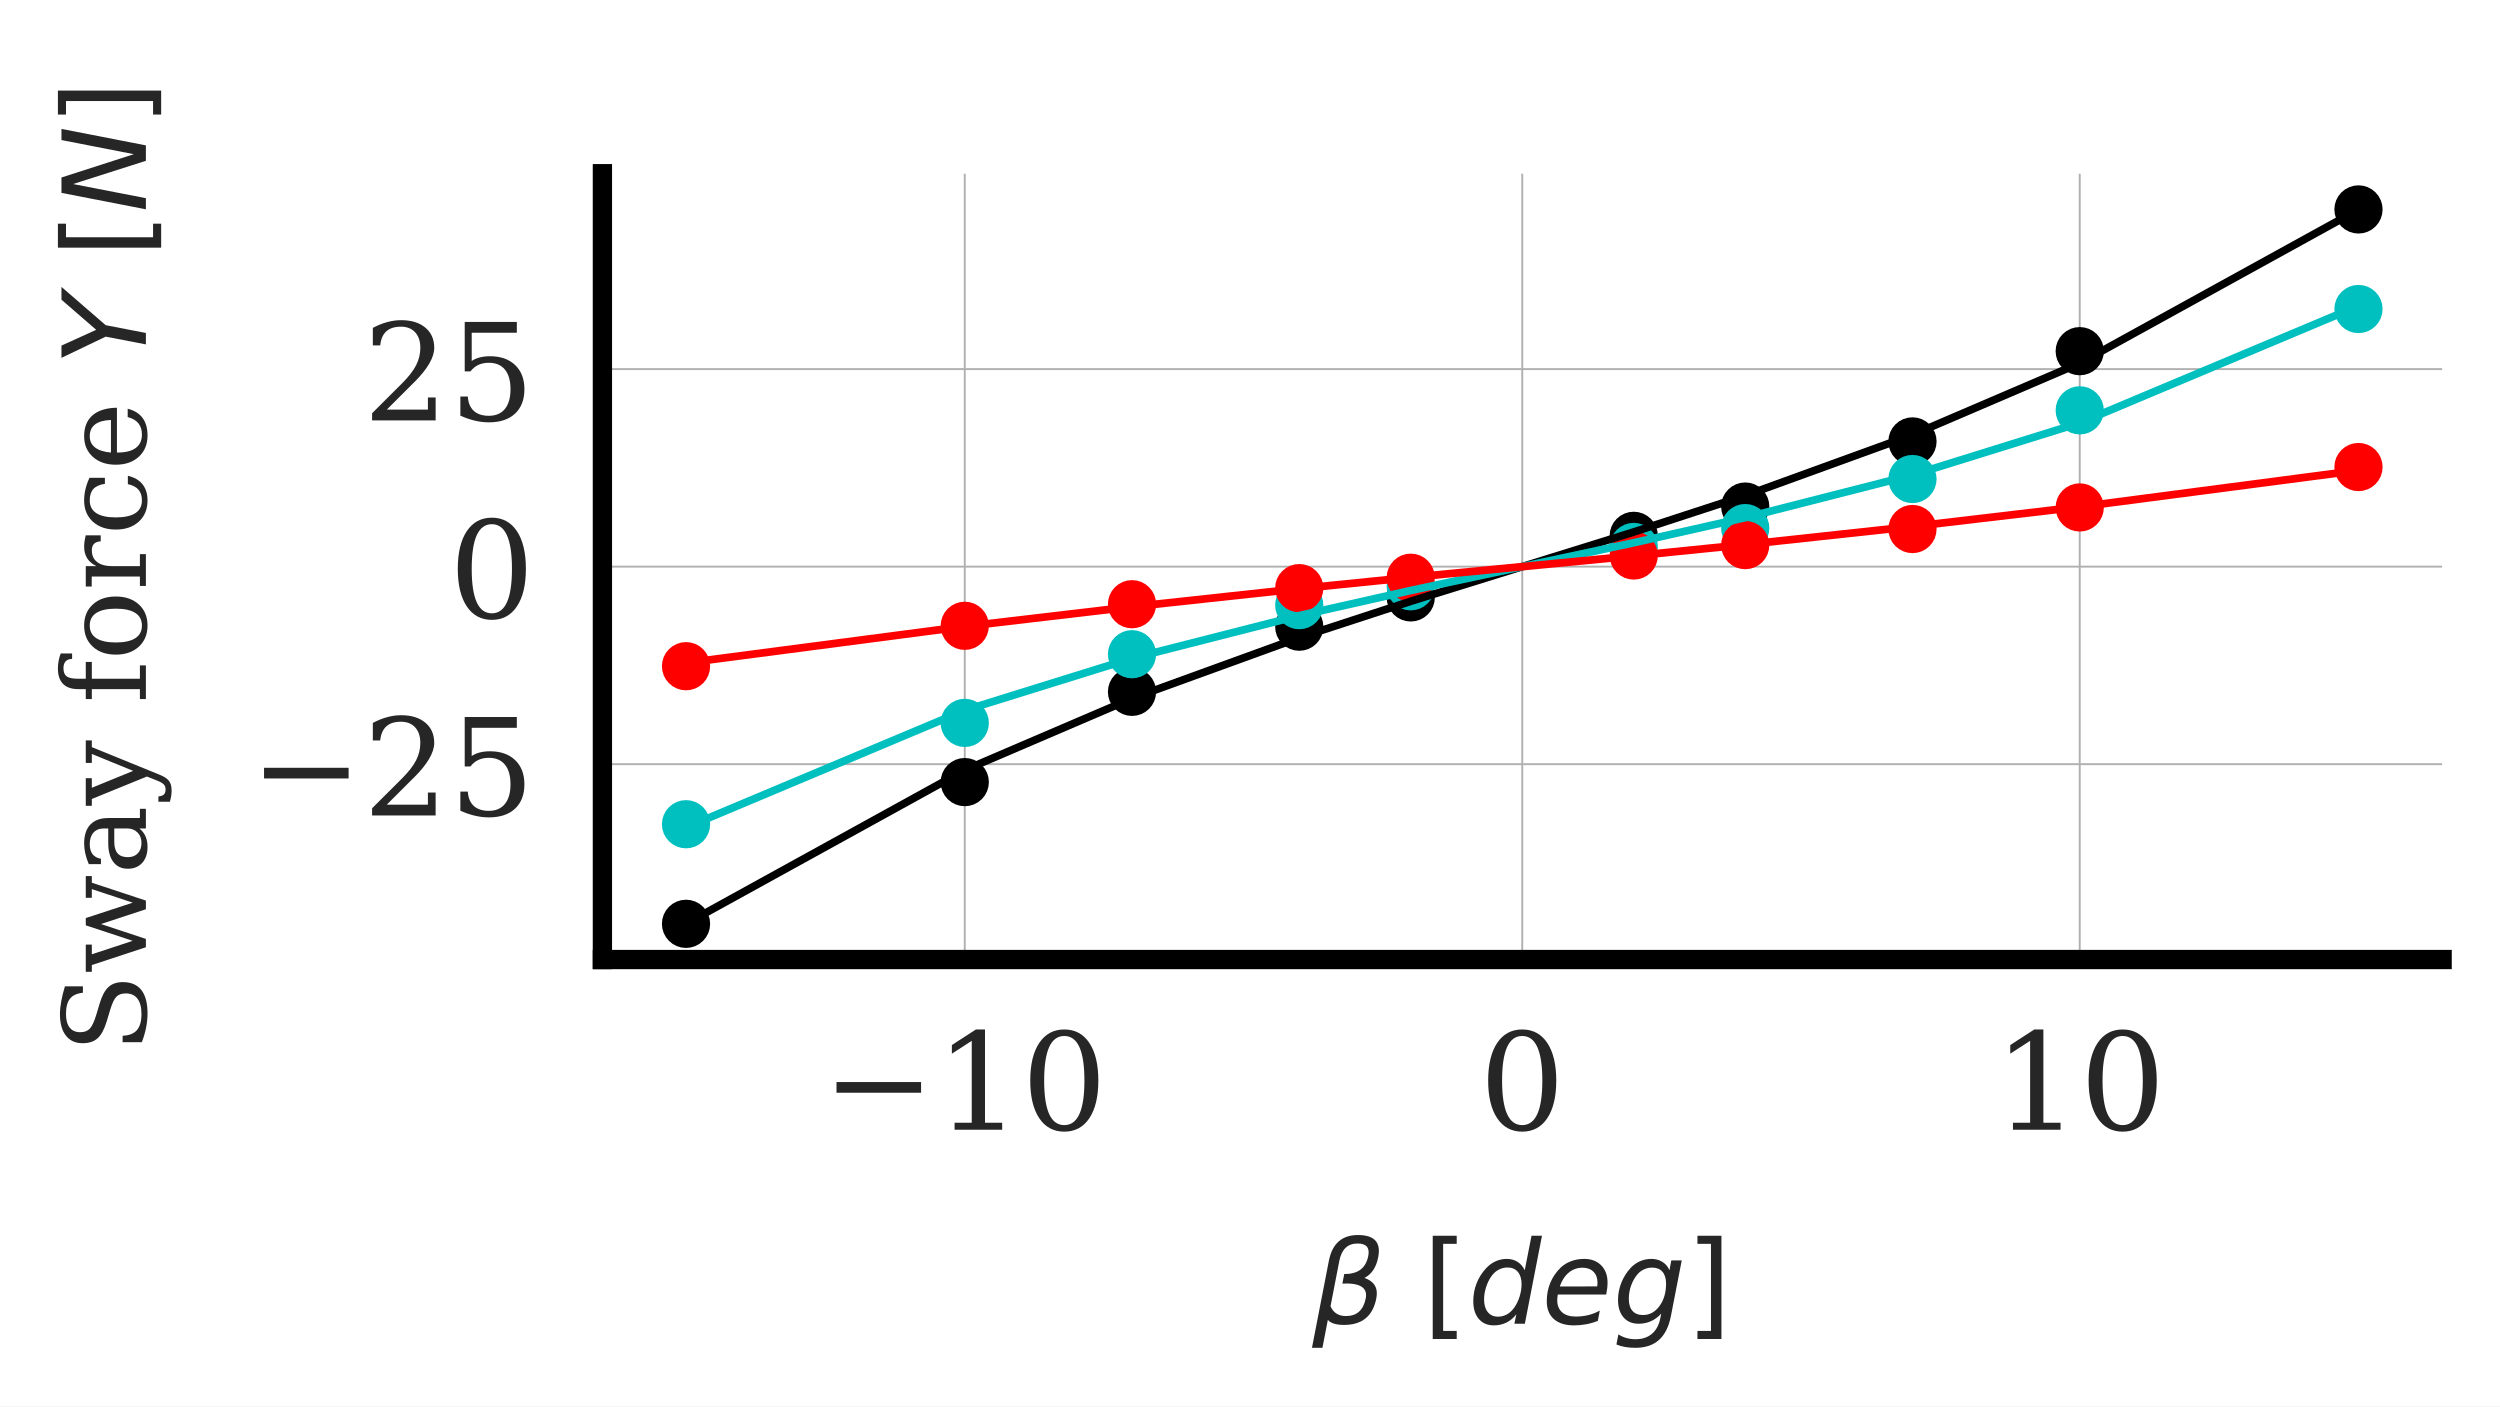
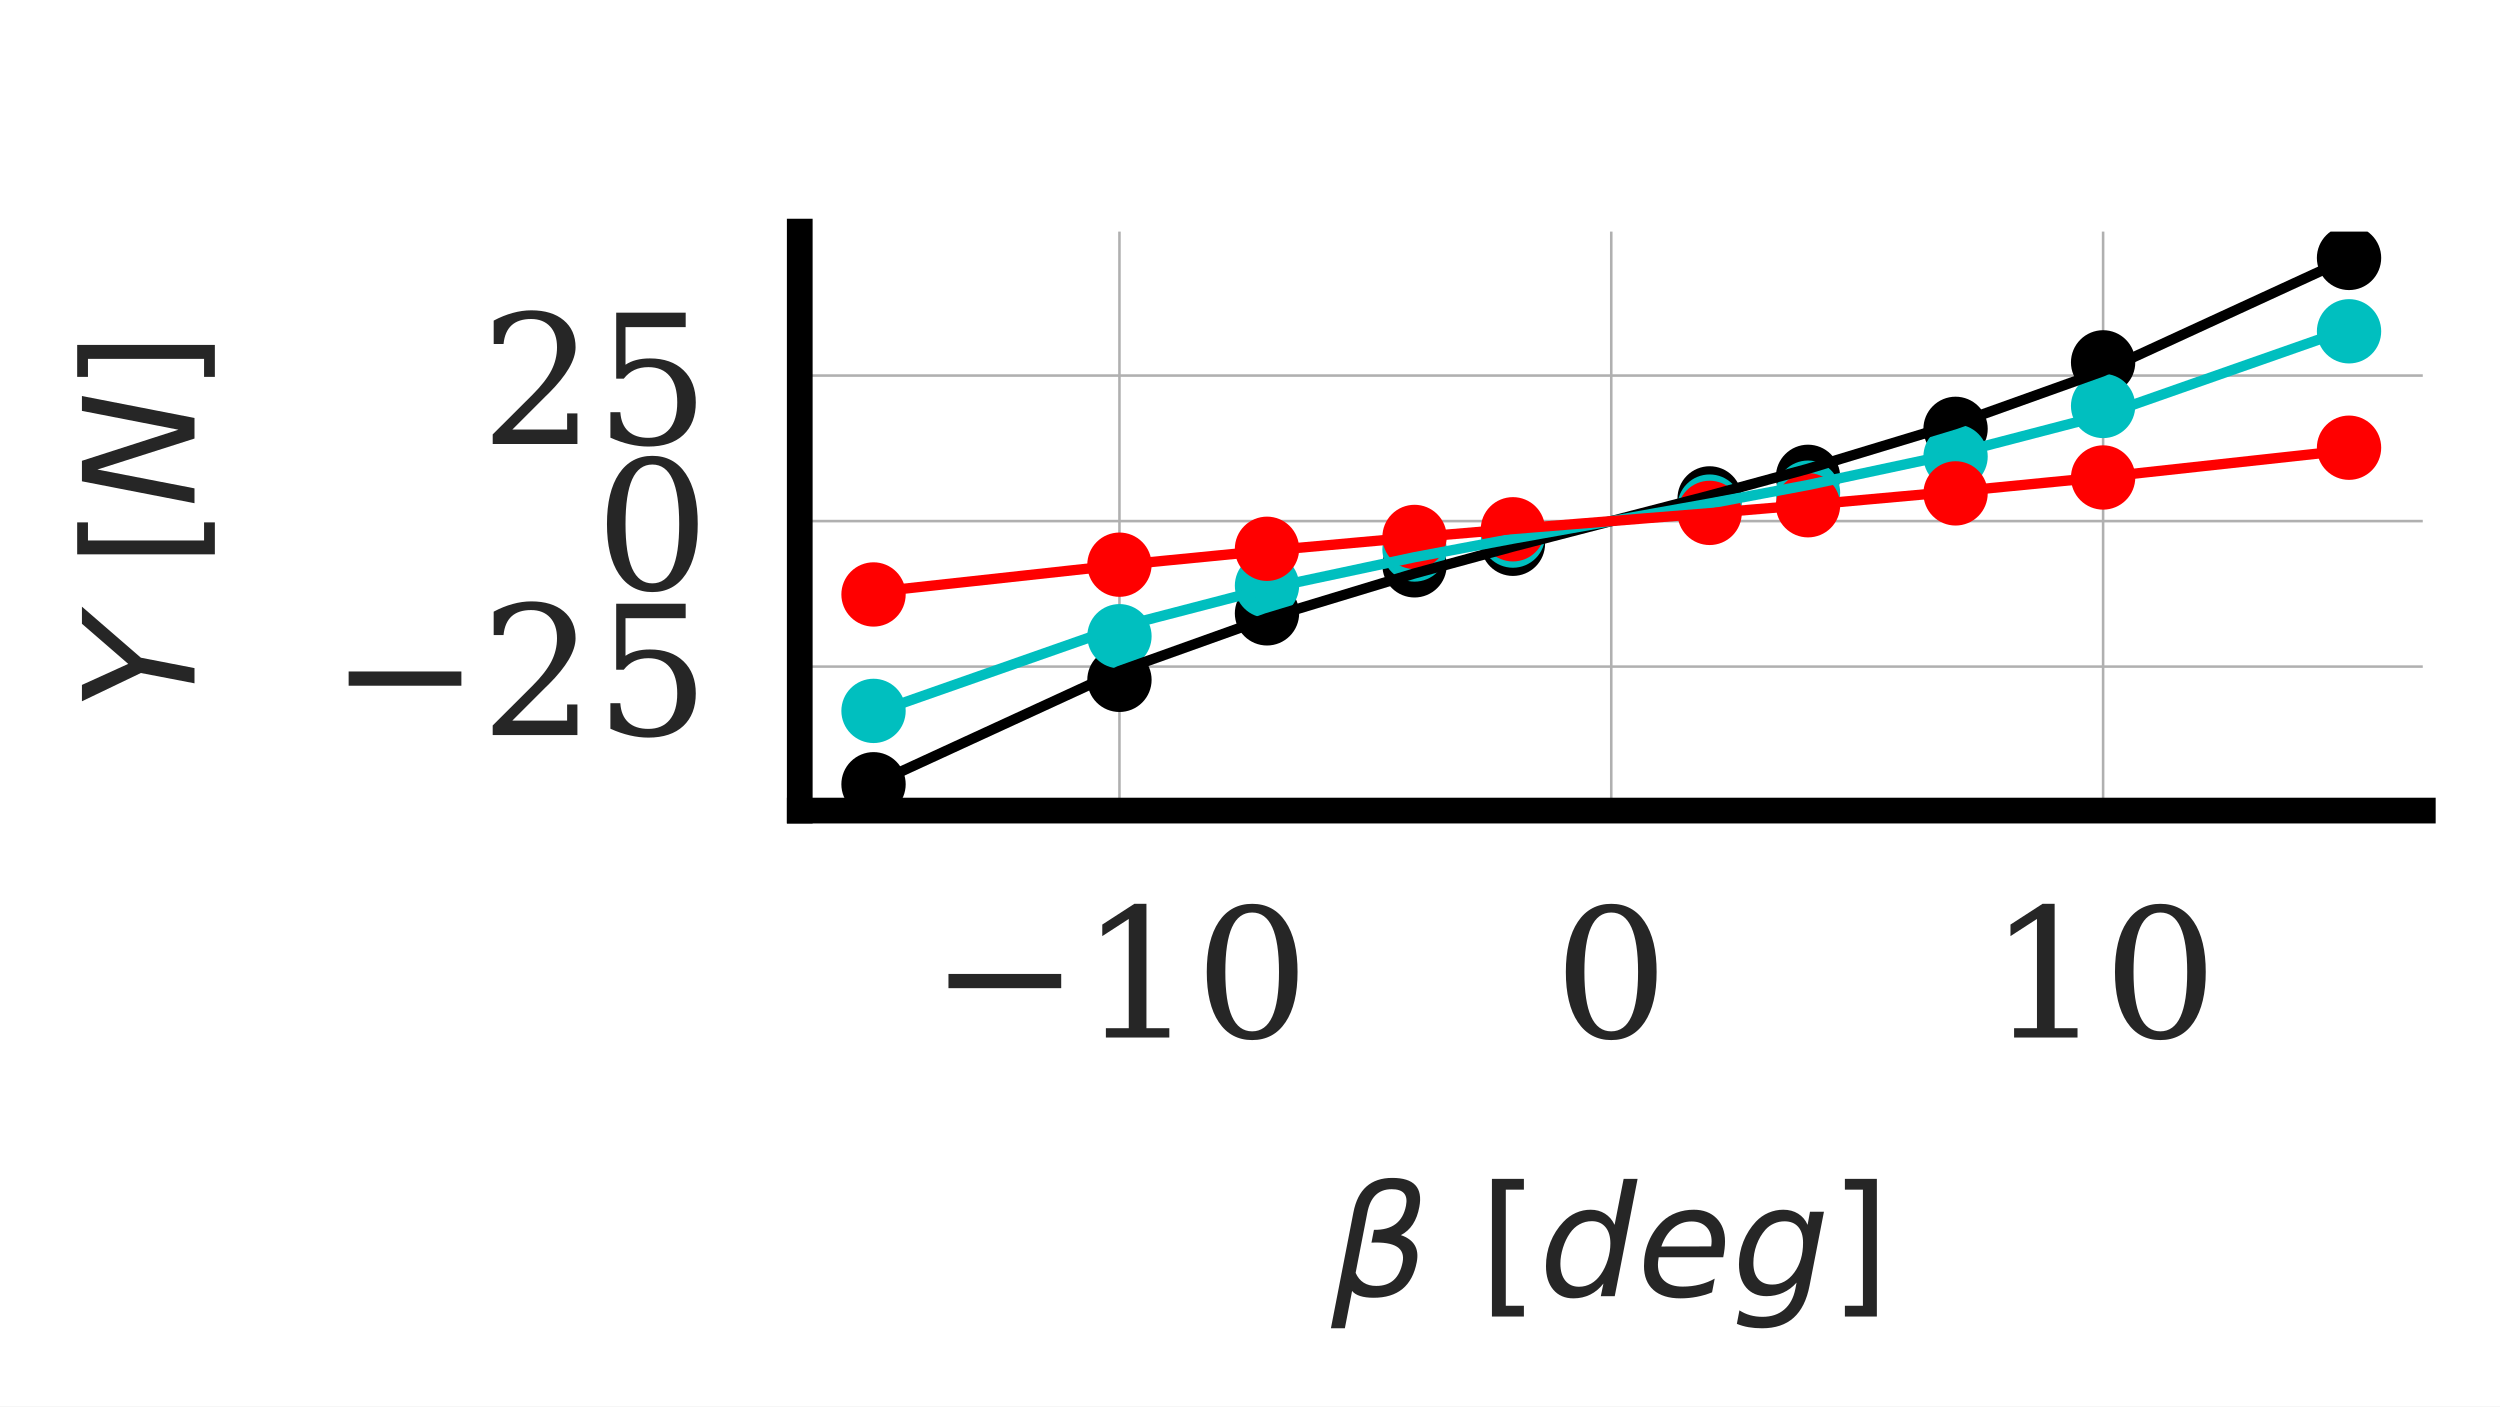
- <svg xmlns="http://www.w3.org/2000/svg" xmlns:xlink="http://www.w3.org/1999/xlink" width="129.54pt" height="72.874pt" viewBox="0 0 129.54 72.874" version="1.1">
+ <svg xmlns="http://www.w3.org/2000/svg" xmlns:xlink="http://www.w3.org/1999/xlink" width="97.155pt" height="54.656pt" viewBox="0 0 97.155 54.656" version="1.1">
  <defs>
    <style type="text/css">*{stroke-linejoin: round; stroke-linecap: butt}</style>
  </defs>
  <g id="figure_1">
    <g id="patch_1">
-       <path d="M 0 72.874  L 129.54 72.874  L 129.54 0  L 0 0  z " style="fill: #ffffff" />
+       <path d="M 0 54.656  L 97.155 54.656  L 97.155 0  L 0 0  z " style="fill: #ffffff" />
    </g>
    <g id="axes_1">
      <g id="patch_2">
-         <path d="M 31.214 49.719  L 126.54 49.719  L 126.54 9.001  L 31.214 9.001  z " style="fill: #ffffff" />
+         <path d="M 31.08 31.501  L 94.155 31.501  L 94.155 9.001  L 31.08 9.001  z " style="fill: #ffffff" />
      </g>
      <g id="matplotlib.axis_1">
        <g id="xtick_1">
          <g id="line2d_1">
-             <path d="M 49.99 49.719  L 49.99 9.001  " clip-path="url(#pfb5cd82ca6)" style="fill: none; stroke: #b0b0b0; stroke-width: 0.1; stroke-linecap: round" />
+             <path d="M 43.504 31.501  L 43.504 9.001  " clip-path="url(#p6d7969e6f2)" style="fill: none; stroke: #b0b0b0; stroke-width: 0.1; stroke-linecap: round" />
          </g>
          <g id="line2d_2" />
          <g id="text_1">
-             <g style="fill: #262626" transform="translate(42.60321 58.53835) scale(0.07 -0.07)">
+             <g style="fill: #262626" transform="translate(36.11746 40.31976) scale(0.07 -0.07)">
              <defs>
                <path id="DejaVuSerif-2212" d="M 678 2259  L 4684 2259  L 4684 1753  L 678 1753  L 678 2259  z " transform="scale(0.015625)" />
                <path id="DejaVuSerif-31" d="M 909 0  L 909 331  L 1722 331  L 1722 4213  L 781 3603  L 781 4013  L 1919 4750  L 2350 4750  L 2350 331  L 3163 331  L 3163 0  L 909 0  z " transform="scale(0.015625)" />
                <path id="DejaVuSerif-30" d="M 2034 219  Q 2513 219 2750 744  Q 2988 1269 2988 2328  Q 2988 3391 2750 3916  Q 2513 4441 2034 4441  Q 1556 4441 1318 3916  Q 1081 3391 1081 2328  Q 1081 1269 1318 744  Q 1556 219 2034 219  z M 2034 -91  Q 1275 -91 848 546  Q 422 1184 422 2328  Q 422 3475 848 4112  Q 1275 4750 2034 4750  Q 2797 4750 3222 4112  Q 3647 3475 3647 2328  Q 3647 1184 3222 546  Q 2797 -91 2034 -91  z " transform="scale(0.015625)" />
              </defs>
              <use xlink:href="#DejaVuSerif-2212" />
              <use xlink:href="#DejaVuSerif-31" x="83.789" />
              <use xlink:href="#DejaVuSerif-30" x="147.412" />
            </g>
          </g>
        </g>
        <g id="xtick_2">
          <g id="line2d_3">
-             <path d="M 78.877 49.719  L 78.877 9.001  " clip-path="url(#pfb5cd82ca6)" style="fill: none; stroke: #b0b0b0; stroke-width: 0.1; stroke-linecap: round" />
+             <path d="M 62.617 31.501  L 62.617 9.001  " clip-path="url(#p6d7969e6f2)" style="fill: none; stroke: #b0b0b0; stroke-width: 0.1; stroke-linecap: round" />
          </g>
          <g id="line2d_4" />
          <g id="text_2">
-             <g style="fill: #262626" transform="translate(76.64965 58.53835) scale(0.07 -0.07)">
+             <g style="fill: #262626" transform="translate(60.39061 40.31976) scale(0.07 -0.07)">
              <use xlink:href="#DejaVuSerif-30" />
            </g>
          </g>
        </g>
        <g id="xtick_3">
          <g id="line2d_5">
-             <path d="M 107.763 49.719  L 107.763 9.001  " clip-path="url(#pfb5cd82ca6)" style="fill: none; stroke: #b0b0b0; stroke-width: 0.1; stroke-linecap: round" />
+             <path d="M 81.731 31.501  L 81.731 9.001  " clip-path="url(#p6d7969e6f2)" style="fill: none; stroke: #b0b0b0; stroke-width: 0.1; stroke-linecap: round" />
          </g>
          <g id="line2d_6" />
          <g id="text_3">
-             <g style="fill: #262626" transform="translate(103.3094 58.53835) scale(0.07 -0.07)">
+             <g style="fill: #262626" transform="translate(77.27713 40.31976) scale(0.07 -0.07)">
              <use xlink:href="#DejaVuSerif-31" />
              <use xlink:href="#DejaVuSerif-30" x="63.623" />
            </g>
          </g>
        </g>
        <g id="text_4">
-           <g style="fill: #262626" transform="translate(67.98652 68.61413) scale(0.06 -0.06)">
+           <g style="fill: #262626" transform="translate(51.72749 50.39554) scale(0.06 -0.06)">
            <defs>
              <path id="DejaVuSans-Oblique-3b2" d="M 872 216  L 572 -1331  L -6 -1331  L 928 3478  Q 1206 4903 2538 4903  Q 3888 4903 3659 3700  Q 3503 2844 2894 2531  Q 3713 2250 3553 1416  Q 3272 -69 1759 -66  Q 1097 -63 872 216  z M 1019 966  Q 1259 422 1875 425  Q 2775 425 2966 1406  Q 3138 2288 1675 2219  L 1778 2750  Q 2909 2731 3106 3750  Q 3241 4438 2509 4434  Q 1691 4434 1503 3459  L 1019 966  z " transform="scale(0.015625)" />
              <path id="DejaVuSerif-20" transform="scale(0.015625)" />
              <path id="DejaVuSans-5b" d="M 550 4863  L 1875 4863  L 1875 4416  L 1125 4416  L 1125 -397  L 1875 -397  L 1875 -844  L 550 -844  L 550 4863  z " transform="scale(0.015625)" />
              <path id="DejaVuSans-Oblique-64" d="M 2675 525  Q 2444 222 2128 65  Q 1813 -91 1428 -91  Q 903 -91 598 267  Q 294 625 294 1247  Q 294 1766 478 2236  Q 663 2706 1013 3078  Q 1244 3325 1534 3454  Q 1825 3584 2144 3584  Q 2481 3584 2739 3421  Q 2997 3259 3138 2956  L 3513 4863  L 4091 4863  L 3144 0  L 2566 0  L 2675 525  z M 891 1350  Q 891 897 1095 644  Q 1300 391 1663 391  Q 1931 391 2161 520  Q 2391 650 2566 903  Q 2750 1166 2856 1509  Q 2963 1853 2963 2188  Q 2963 2622 2758 2865  Q 2553 3109 2194 3109  Q 1922 3109 1687 2981  Q 1453 2853 1288 2613  Q 1106 2353 998 2009  Q 891 1666 891 1350  z " transform="scale(0.015625)" />
              <path id="DejaVuSans-Oblique-65" d="M 3078 2063  Q 3088 2113 3092 2166  Q 3097 2219 3097 2272  Q 3097 2653 2873 2875  Q 2650 3097 2266 3097  Q 1838 3097 1509 2826  Q 1181 2556 1013 2059  L 3078 2063  z M 3578 1613  L 903 1613  Q 884 1494 878 1425  Q 872 1356 872 1306  Q 872 872 1139 634  Q 1406 397 1894 397  Q 2269 397 2603 481  Q 2938 566 3225 728  L 3116 159  Q 2806 34 2476 -28  Q 2147 -91 1806 -91  Q 1078 -91 686 257  Q 294 606 294 1247  Q 294 1794 489 2264  Q 684 2734 1063 3103  Q 1306 3334 1642 3459  Q 1978 3584 2356 3584  Q 2950 3584 3301 3228  Q 3653 2872 3653 2272  Q 3653 2128 3634 1964  Q 3616 1800 3578 1613  z " transform="scale(0.015625)" />
              <path id="DejaVuSans-Oblique-67" d="M 3816 3500  L 3219 434  Q 3047 -456 2561 -893  Q 2075 -1331 1253 -1331  Q 950 -1331 690 -1286  Q 431 -1241 206 -1147  L 313 -588  Q 525 -725 762 -790  Q 1000 -856 1269 -856  Q 1816 -856 2167 -557  Q 2519 -259 2631 300  L 2681 563  Q 2441 288 2122 144  Q 1803 0 1434 0  Q 903 0 598 351  Q 294 703 294 1319  Q 294 1803 478 2267  Q 663 2731 997 3091  Q 1219 3328 1514 3456  Q 1809 3584 2131 3584  Q 2484 3584 2746 3420  Q 3009 3256 3138 2956  L 3238 3500  L 3816 3500  z M 2950 2216  Q 2950 2641 2750 2872  Q 2550 3103 2181 3103  Q 1953 3103 1747 3012  Q 1541 2922 1394 2759  Q 1156 2491 1023 2127  Q 891 1763 891 1375  Q 891 944 1092 712  Q 1294 481 1672 481  Q 2219 481 2584 976  Q 2950 1472 2950 2216  z " transform="scale(0.015625)" />
              <path id="DejaVuSans-5d" d="M 1947 4863  L 1947 -844  L 622 -844  L 622 -397  L 1369 -397  L 1369 4416  L 622 4416  L 622 4863  L 1947 4863  z " transform="scale(0.015625)" />
            </defs>
            <use xlink:href="#DejaVuSans-Oblique-3b2" transform="translate(0 0.390625)" />
            <use xlink:href="#DejaVuSerif-20" transform="translate(63.81836 0.390625)" />
            <use xlink:href="#DejaVuSans-5b" transform="translate(95.60547 0.390625)" />
            <use xlink:href="#DejaVuSans-Oblique-64" transform="translate(134.6191 0.390625)" />
            <use xlink:href="#DejaVuSans-Oblique-65" transform="translate(198.0957 0.390625)" />
            <use xlink:href="#DejaVuSans-Oblique-67" transform="translate(259.6191 0.390625)" />
            <use xlink:href="#DejaVuSans-5d" transform="translate(323.0957 0.390625)" />
          </g>
        </g>
      </g>
      <g id="matplotlib.axis_2">
        <g id="ytick_1">
          <g id="line2d_7">
-             <path d="M 31.214 39.595  L 126.54 39.595  " clip-path="url(#pfb5cd82ca6)" style="fill: none; stroke: #b0b0b0; stroke-width: 0.1; stroke-linecap: round" />
+             <path d="M 31.08 25.906  L 94.155 25.906  " clip-path="url(#p6d7969e6f2)" style="fill: none; stroke: #b0b0b0; stroke-width: 0.1; stroke-linecap: round" />
          </g>
          <g id="line2d_8" />
          <g id="text_5">
-             <g style="fill: #262626" transform="translate(12.94024 42.25441) scale(0.07 -0.07)">
+             <g style="fill: #262626" transform="translate(12.80711 28.56577) scale(0.07 -0.07)">
              <defs>
                <path id="DejaVuSerif-32" d="M 819 3553  L 469 3553  L 469 4384  Q 803 4563 1142 4656  Q 1481 4750 1806 4750  Q 2534 4750 2956 4397  Q 3378 4044 3378 3438  Q 3378 2753 2422 1800  Q 2347 1728 2309 1691  L 1131 513  L 3078 513  L 3078 1088  L 3444 1088  L 3444 0  L 434 0  L 434 341  L 1850 1753  Q 2319 2222 2519 2614  Q 2719 3006 2719 3438  Q 2719 3909 2473 4175  Q 2228 4441 1797 4441  Q 1350 4441 1106 4219  Q 863 3997 819 3553  z " transform="scale(0.015625)" />
                <path id="DejaVuSerif-35" d="M 3219 4666  L 3219 4153  L 1081 4153  L 1081 2816  Q 1244 2928 1461 2984  Q 1678 3041 1947 3041  Q 2703 3041 3140 2622  Q 3578 2203 3578 1478  Q 3578 738 3136 323  Q 2694 -91 1894 -91  Q 1572 -91 1234 -12  Q 897 66 544 225  L 544 1131  L 897 1131  Q 925 688 1179 453  Q 1434 219 1894 219  Q 2388 219 2653 544  Q 2919 869 2919 1478  Q 2919 2084 2655 2407  Q 2391 2731 1894 2731  Q 1613 2731 1398 2631  Q 1184 2531 1019 2322  L 750 2322  L 750 4666  L 3219 4666  z " transform="scale(0.015625)" />
              </defs>
              <use xlink:href="#DejaVuSerif-2212" />
              <use xlink:href="#DejaVuSerif-32" x="83.789" />
              <use xlink:href="#DejaVuSerif-35" x="147.412" />
            </g>
          </g>
        </g>
        <g id="ytick_2">
          <g id="line2d_9">
-             <path d="M 31.214 29.36  L 126.54 29.36  " clip-path="url(#pfb5cd82ca6)" style="fill: none; stroke: #b0b0b0; stroke-width: 0.1; stroke-linecap: round" />
+             <path d="M 31.08 20.251  L 94.155 20.251  " clip-path="url(#p6d7969e6f2)" style="fill: none; stroke: #b0b0b0; stroke-width: 0.1; stroke-linecap: round" />
          </g>
          <g id="line2d_10" />
          <g id="text_6">
-             <g style="fill: #262626" transform="translate(23.25977 32.01953) scale(0.07 -0.07)">
+             <g style="fill: #262626" transform="translate(23.12665 22.91024) scale(0.07 -0.07)">
              <use xlink:href="#DejaVuSerif-30" />
            </g>
          </g>
        </g>
        <g id="ytick_3">
          <g id="line2d_11">
-             <path d="M 31.214 19.125  L 126.54 19.125  " clip-path="url(#pfb5cd82ca6)" style="fill: none; stroke: #b0b0b0; stroke-width: 0.1; stroke-linecap: round" />
+             <path d="M 31.08 14.595  L 94.155 14.595  " clip-path="url(#p6d7969e6f2)" style="fill: none; stroke: #b0b0b0; stroke-width: 0.1; stroke-linecap: round" />
          </g>
          <g id="line2d_12" />
          <g id="text_7">
-             <g style="fill: #262626" transform="translate(18.80602 21.78465) scale(0.07 -0.07)">
+             <g style="fill: #262626" transform="translate(18.6729 17.2547) scale(0.07 -0.07)">
              <use xlink:href="#DejaVuSerif-32" />
              <use xlink:href="#DejaVuSerif-35" x="63.623" />
            </g>
          </g>
        </g>
        <g id="text_8">
-           <g style="fill: #262626" transform="translate(7.56024 54.56008) rotate(-90) scale(0.06 -0.06)">
+           <g style="fill: #262626" transform="translate(7.559302 27.63078) rotate(-90) scale(0.06 -0.06)">
            <defs>
-               <path id="DejaVuSerif-53" d="M 594 225  L 594 1288  L 953 1284  Q 969 753 1261 498  Q 1553 244 2150 244  Q 2706 244 2998 464  Q 3291 684 3291 1106  Q 3291 1444 3114 1625  Q 2938 1806 2369 1978  L 1753 2163  Q 1084 2366 811 2669  Q 538 2972 538 3500  Q 538 4094 959 4422  Q 1381 4750 2144 4750  Q 2469 4750 2856 4679  Q 3244 4609 3681 4475  L 3681 3481  L 3328 3481  Q 3275 3975 2998 4195  Q 2722 4416 2156 4416  Q 1663 4416 1405 4214  Q 1147 4013 1147 3628  Q 1147 3294 1340 3103  Q 1534 2913 2163 2725  L 2741 2553  Q 3375 2363 3645 2067  Q 3916 1772 3916 1275  Q 3916 597 3481 253  Q 3047 -91 2188 -91  Q 1803 -91 1404 -12  Q 1006 66 594 225  z " transform="scale(0.015625)" />
-               <path id="DejaVuSerif-77" d="M 3072 3322  L 3922 728  L 4672 2988  L 4191 2988  L 4191 3322  L 5394 3322  L 5394 2988  L 5025 2988  L 4038 0  L 3559 0  L 2741 2484  L 1919 0  L 1459 0  L 475 2988  L 103 2988  L 103 3322  L 1606 3322  L 1606 2988  L 1069 2988  L 1813 728  L 2669 3322  L 3072 3322  z " transform="scale(0.015625)" />
-               <path id="DejaVuSerif-61" d="M 2547 1044  L 2547 1747  L 1806 1747  Q 1378 1747 1168 1562  Q 959 1378 959 997  Q 959 650 1171 447  Q 1384 244 1747 244  Q 2106 244 2326 466  Q 2547 688 2547 1044  z M 3122 2075  L 3122 331  L 3634 331  L 3634 0  L 2547 0  L 2547 359  Q 2356 128 2106 18  Q 1856 -91 1522 -91  Q 969 -91 644 203  Q 319 497 319 997  Q 319 1513 691 1797  Q 1063 2081 1741 2081  L 2547 2081  L 2547 2309  Q 2547 2688 2317 2895  Q 2088 3103 1672 3103  Q 1328 3103 1125 2947  Q 922 2791 872 2484  L 575 2484  L 575 3156  Q 875 3284 1158 3348  Q 1441 3413 1709 3413  Q 2400 3413 2761 3070  Q 3122 2728 3122 2075  z " transform="scale(0.015625)" />
-               <path id="DejaVuSerif-79" d="M 1381 -609  L 1600 -56  L 359 2988  L -19 2988  L -19 3322  L 1509 3322  L 1509 2988  L 978 2988  L 1913 703  L 2847 2988  L 2350 2988  L 2350 3322  L 3597 3322  L 3597 2988  L 3225 2988  L 1703 -750  Q 1547 -1138 1356 -1280  Q 1166 -1422 819 -1422  Q 672 -1422 517 -1397  Q 363 -1372 206 -1325  L 206 -691  L 500 -691  Q 519 -903 608 -995  Q 697 -1088 884 -1088  Q 1056 -1088 1161 -992  Q 1266 -897 1381 -609  z " transform="scale(0.015625)" />
-               <path id="DejaVuSerif-66" d="M 2753 4078  L 2450 4078  Q 2447 4313 2317 4434  Q 2188 4556 1941 4556  Q 1619 4556 1487 4379  Q 1356 4203 1356 3750  L 1356 3322  L 2284 3322  L 2284 2988  L 1356 2988  L 1356 331  L 2094 331  L 2094 0  L 231 0  L 231 331  L 781 331  L 781 2988  L 231 2988  L 231 3322  L 781 3322  L 781 3738  Q 781 4294 1070 4578  Q 1359 4863 1919 4863  Q 2128 4863 2337 4825  Q 2547 4788 2753 4709  L 2753 4078  z " transform="scale(0.015625)" />
-               <path id="DejaVuSerif-6f" d="M 1925 219  Q 2388 219 2623 584  Q 2859 950 2859 1663  Q 2859 2375 2623 2739  Q 2388 3103 1925 3103  Q 1463 3103 1227 2739  Q 991 2375 991 1663  Q 991 950 1228 584  Q 1466 219 1925 219  z M 1925 -91  Q 1200 -91 759 389  Q 319 869 319 1663  Q 319 2456 758 2934  Q 1197 3413 1925 3413  Q 2653 3413 3092 2934  Q 3531 2456 3531 1663  Q 3531 869 3092 389  Q 2653 -91 1925 -91  z " transform="scale(0.015625)" />
-               <path id="DejaVuSerif-72" d="M 3059 3328  L 3059 2497  L 2728 2497  Q 2713 2744 2591 2866  Q 2469 2988 2234 2988  Q 1809 2988 1582 2694  Q 1356 2400 1356 1850  L 1356 331  L 2022 331  L 2022 0  L 263 0  L 263 331  L 781 331  L 781 2994  L 231 2994  L 231 3322  L 1356 3322  L 1356 2731  Q 1525 3078 1790 3245  Q 2056 3413 2438 3413  Q 2578 3413 2733 3391  Q 2888 3369 3059 3328  z " transform="scale(0.015625)" />
-               <path id="DejaVuSerif-63" d="M 3291 997  Q 3169 466 2822 187  Q 2475 -91 1925 -91  Q 1200 -91 759 389  Q 319 869 319 1663  Q 319 2459 759 2936  Q 1200 3413 1925 3413  Q 2241 3413 2553 3339  Q 2866 3266 3181 3116  L 3181 2266  L 2847 2266  Q 2781 2703 2561 2903  Q 2341 3103 1931 3103  Q 1466 3103 1228 2742  Q 991 2381 991 1663  Q 991 944 1227 581  Q 1463 219 1931 219  Q 2303 219 2525 412  Q 2747 606 2828 997  L 3291 997  z " transform="scale(0.015625)" />
-               <path id="DejaVuSerif-65" d="M 3469 1600  L 991 1600  L 991 1575  Q 991 903 1244 561  Q 1497 219 1991 219  Q 2369 219 2611 417  Q 2853 616 2950 1006  L 3413 1006  Q 3275 459 2904 184  Q 2534 -91 1931 -91  Q 1203 -91 761 389  Q 319 869 319 1663  Q 319 2450 753 2931  Q 1188 3413 1894 3413  Q 2647 3413 3050 2948  Q 3453 2484 3469 1600  z M 2791 1931  Q 2772 2513 2545 2808  Q 2319 3103 1894 3103  Q 1497 3103 1269 2806  Q 1041 2509 991 1931  L 2791 1931  z " transform="scale(0.015625)" />
              <path id="DejaVuSans-Oblique-59" d="M 403 4666  L 1081 4666  L 1953 2747  L 3616 4666  L 4325 4666  L 2209 2222  L 1778 0  L 1147 0  L 1575 2222  L 403 4666  z " transform="scale(0.015625)" />
              <path id="DejaVuSans-Oblique-4e" d="M 1081 4666  L 1931 4666  L 3219 666  L 4000 4666  L 4616 4666  L 3706 0  L 2853 0  L 1569 4025  L 788 0  L 172 0  L 1081 4666  z " transform="scale(0.015625)" />
            </defs>
-             <use xlink:href="#DejaVuSerif-53" transform="translate(0 0.015625)" />
-             <use xlink:href="#DejaVuSerif-77" transform="translate(68.50586 0.015625)" />
-             <use xlink:href="#DejaVuSerif-61" transform="translate(154.1016 0.015625)" />
-             <use xlink:href="#DejaVuSerif-79" transform="translate(213.7207 0.015625)" />
-             <use xlink:href="#DejaVuSerif-20" transform="translate(270.2148 0.015625)" />
-             <use xlink:href="#DejaVuSerif-66" transform="translate(302.002 0.015625)" />
-             <use xlink:href="#DejaVuSerif-6f" transform="translate(339.0137 0.015625)" />
-             <use xlink:href="#DejaVuSerif-72" transform="translate(399.2188 0.015625)" />
-             <use xlink:href="#DejaVuSerif-63" transform="translate(447.0215 0.015625)" />
-             <use xlink:href="#DejaVuSerif-65" transform="translate(503.0273 0.015625)" />
-             <use xlink:href="#DejaVuSerif-20" transform="translate(562.207 0.015625)" />
-             <use xlink:href="#DejaVuSans-Oblique-59" transform="translate(593.9941 0.015625)" />
-             <use xlink:href="#DejaVuSerif-20" transform="translate(655.0781 0.015625)" />
-             <use xlink:href="#DejaVuSans-5b" transform="translate(686.8652 0.015625)" />
-             <use xlink:href="#DejaVuSans-Oblique-4e" transform="translate(725.8789 0.015625)" />
-             <use xlink:href="#DejaVuSans-5d" transform="translate(800.6836 0.015625)" />
+             <use xlink:href="#DejaVuSans-Oblique-59" transform="translate(0 0.015625)" />
+             <use xlink:href="#DejaVuSerif-20" transform="translate(61.08398 0.015625)" />
+             <use xlink:href="#DejaVuSans-5b" transform="translate(92.87109 0.015625)" />
+             <use xlink:href="#DejaVuSans-Oblique-4e" transform="translate(131.8848 0.015625)" />
+             <use xlink:href="#DejaVuSans-5d" transform="translate(206.6895 0.015625)" />
          </g>
        </g>
      </g>
      <g id="line2d_13">
        <defs>
-           <path id="m2be2bae7e8" d="M 0 0.75  C 0.199 0.75 0.39 0.671 0.53 0.53  C 0.671 0.39 0.75 0.199 0.75 0  C 0.75 -0.199 0.671 -0.39 0.53 -0.53  C 0.39 -0.671 0.199 -0.75 0 -0.75  C -0.199 -0.75 -0.39 -0.671 -0.53 -0.53  C -0.671 -0.39 -0.75 -0.199 -0.75 0  C -0.75 0.199 -0.671 0.39 -0.53 0.53  C -0.39 0.671 -0.199 0.75 0 0.75  z " style="stroke: #000000" />
+           <path id="m318c43f424" d="M 0 0.75  C 0.199 0.75 0.39 0.671 0.53 0.53  C 0.671 0.39 0.75 0.199 0.75 0  C 0.75 -0.199 0.671 -0.39 0.53 -0.53  C 0.39 -0.671 0.199 -0.75 0 -0.75  C -0.199 -0.75 -0.39 -0.671 -0.53 -0.53  C -0.671 -0.39 -0.75 -0.199 -0.75 0  C -0.75 0.199 -0.671 0.39 -0.53 0.53  C -0.39 0.671 -0.199 0.75 0 0.75  z " style="stroke: #000000" />
        </defs>
-         <g clip-path="url(#pfb5cd82ca6)">
-           <use xlink:href="#m2be2bae7e8" x="35.547" y="47.869" style="stroke: #000000" />
-           <use xlink:href="#m2be2bae7e8" x="49.99" y="40.525" style="stroke: #000000" />
-           <use xlink:href="#m2be2bae7e8" x="58.656" y="35.848" style="stroke: #000000" />
-           <use xlink:href="#m2be2bae7e8" x="67.322" y="32.472" style="stroke: #000000" />
-           <use xlink:href="#m2be2bae7e8" x="73.099" y="30.955" style="stroke: #000000" />
-           <use xlink:href="#m2be2bae7e8" x="84.654" y="27.765" style="stroke: #000000" />
-           <use xlink:href="#m2be2bae7e8" x="90.431" y="26.248" style="stroke: #000000" />
-           <use xlink:href="#m2be2bae7e8" x="99.097" y="22.873" style="stroke: #000000" />
-           <use xlink:href="#m2be2bae7e8" x="107.763" y="18.196" style="stroke: #000000" />
-           <use xlink:href="#m2be2bae7e8" x="122.207" y="10.852" style="stroke: #000000" />
+         <g clip-path="url(#p6d7969e6f2)">
+           <use xlink:href="#m318c43f424" x="33.947" y="30.478" style="stroke: #000000" />
+           <use xlink:href="#m318c43f424" x="43.504" y="26.42" style="stroke: #000000" />
+           <use xlink:href="#m318c43f424" x="49.238" y="23.836" style="stroke: #000000" />
+           <use xlink:href="#m318c43f424" x="54.972" y="21.97" style="stroke: #000000" />
+           <use xlink:href="#m318c43f424" x="58.795" y="21.132" style="stroke: #000000" />
+           <use xlink:href="#m318c43f424" x="66.44" y="19.369" style="stroke: #000000" />
+           <use xlink:href="#m318c43f424" x="70.263" y="18.531" style="stroke: #000000" />
+           <use xlink:href="#m318c43f424" x="75.997" y="16.666" style="stroke: #000000" />
+           <use xlink:href="#m318c43f424" x="81.731" y="14.082" style="stroke: #000000" />
+           <use xlink:href="#m318c43f424" x="91.288" y="10.023" style="stroke: #000000" />
        </g>
      </g>
      <g id="line2d_14">
        <defs>
-           <path id="mdebd7c19d4" d="M 0 0.75  C 0.199 0.75 0.39 0.671 0.53 0.53  C 0.671 0.39 0.75 0.199 0.75 0  C 0.75 -0.199 0.671 -0.39 0.53 -0.53  C 0.39 -0.671 0.199 -0.75 0 -0.75  C -0.199 -0.75 -0.39 -0.671 -0.53 -0.53  C -0.671 -0.39 -0.75 -0.199 -0.75 0  C -0.75 0.199 -0.671 0.39 -0.53 0.53  C -0.39 0.671 -0.199 0.75 0 0.75  z " style="stroke: #00bfbf" />
+           <path id="m594791f864" d="M 0 0.75  C 0.199 0.75 0.39 0.671 0.53 0.53  C 0.671 0.39 0.75 0.199 0.75 0  C 0.75 -0.199 0.671 -0.39 0.53 -0.53  C 0.39 -0.671 0.199 -0.75 0 -0.75  C -0.199 -0.75 -0.39 -0.671 -0.53 -0.53  C -0.671 -0.39 -0.75 -0.199 -0.75 0  C -0.75 0.199 -0.671 0.39 -0.53 0.53  C -0.39 0.671 -0.199 0.75 0 0.75  z " style="stroke: #00bfbf" />
        </defs>
-         <g clip-path="url(#pfb5cd82ca6)">
-           <use xlink:href="#mdebd7c19d4" x="35.547" y="42.708" style="fill: #00bfbf; stroke: #00bfbf" />
-           <use xlink:href="#mdebd7c19d4" x="49.99" y="37.458" style="fill: #00bfbf; stroke: #00bfbf" />
-           <use xlink:href="#mdebd7c19d4" x="58.656" y="33.899" style="fill: #00bfbf; stroke: #00bfbf" />
-           <use xlink:href="#mdebd7c19d4" x="67.322" y="31.357" style="fill: #00bfbf; stroke: #00bfbf" />
-           <use xlink:href="#mdebd7c19d4" x="73.099" y="30.379" style="fill: #00bfbf; stroke: #00bfbf" />
-           <use xlink:href="#mdebd7c19d4" x="84.654" y="28.341" style="fill: #00bfbf; stroke: #00bfbf" />
-           <use xlink:href="#mdebd7c19d4" x="90.431" y="27.363" style="fill: #00bfbf; stroke: #00bfbf" />
-           <use xlink:href="#mdebd7c19d4" x="99.097" y="24.821" style="fill: #00bfbf; stroke: #00bfbf" />
-           <use xlink:href="#mdebd7c19d4" x="107.763" y="21.262" style="fill: #00bfbf; stroke: #00bfbf" />
-           <use xlink:href="#mdebd7c19d4" x="122.207" y="16.012" style="fill: #00bfbf; stroke: #00bfbf" />
+         <g clip-path="url(#p6d7969e6f2)">
+           <use xlink:href="#m594791f864" x="33.947" y="27.627" style="fill: #00bfbf; stroke: #00bfbf" />
+           <use xlink:href="#m594791f864" x="43.504" y="24.725" style="fill: #00bfbf; stroke: #00bfbf" />
+           <use xlink:href="#m594791f864" x="49.238" y="22.759" style="fill: #00bfbf; stroke: #00bfbf" />
+           <use xlink:href="#m594791f864" x="54.972" y="21.354" style="fill: #00bfbf; stroke: #00bfbf" />
+           <use xlink:href="#m594791f864" x="58.795" y="20.814" style="fill: #00bfbf; stroke: #00bfbf" />
+           <use xlink:href="#m594791f864" x="66.44" y="19.688" style="fill: #00bfbf; stroke: #00bfbf" />
+           <use xlink:href="#m594791f864" x="70.263" y="19.147" style="fill: #00bfbf; stroke: #00bfbf" />
+           <use xlink:href="#m594791f864" x="75.997" y="17.742" style="fill: #00bfbf; stroke: #00bfbf" />
+           <use xlink:href="#m594791f864" x="81.731" y="15.776" style="fill: #00bfbf; stroke: #00bfbf" />
+           <use xlink:href="#m594791f864" x="91.288" y="12.875" style="fill: #00bfbf; stroke: #00bfbf" />
        </g>
      </g>
      <g id="line2d_15">
        <defs>
-           <path id="ma2eb194d39" d="M 0 0.75  C 0.199 0.75 0.39 0.671 0.53 0.53  C 0.671 0.39 0.75 0.199 0.75 0  C 0.75 -0.199 0.671 -0.39 0.53 -0.53  C 0.39 -0.671 0.199 -0.75 0 -0.75  C -0.199 -0.75 -0.39 -0.671 -0.53 -0.53  C -0.671 -0.39 -0.75 -0.199 -0.75 0  C -0.75 0.199 -0.671 0.39 -0.53 0.53  C -0.39 0.671 -0.199 0.75 0 0.75  z " style="stroke: #ff0000" />
+           <path id="m37cad03894" d="M 0 0.75  C 0.199 0.75 0.39 0.671 0.53 0.53  C 0.671 0.39 0.75 0.199 0.75 0  C 0.75 -0.199 0.671 -0.39 0.53 -0.53  C 0.39 -0.671 0.199 -0.75 0 -0.75  C -0.199 -0.75 -0.39 -0.671 -0.53 -0.53  C -0.671 -0.39 -0.75 -0.199 -0.75 0  C -0.75 0.199 -0.671 0.39 -0.53 0.53  C -0.39 0.671 -0.199 0.75 0 0.75  z " style="stroke: #ff0000" />
        </defs>
-         <g clip-path="url(#pfb5cd82ca6)">
-           <use xlink:href="#ma2eb194d39" x="35.547" y="34.52" style="fill: #ff0000; stroke: #ff0000" />
-           <use xlink:href="#ma2eb194d39" x="49.99" y="32.427" style="fill: #ff0000; stroke: #ff0000" />
-           <use xlink:href="#ma2eb194d39" x="58.656" y="31.308" style="fill: #ff0000; stroke: #ff0000" />
-           <use xlink:href="#ma2eb194d39" x="67.322" y="30.475" style="fill: #ff0000; stroke: #ff0000" />
-           <use xlink:href="#ma2eb194d39" x="73.099" y="29.936" style="fill: #ff0000; stroke: #ff0000" />
-           <use xlink:href="#ma2eb194d39" x="84.654" y="28.784" style="fill: #ff0000; stroke: #ff0000" />
-           <use xlink:href="#ma2eb194d39" x="90.431" y="28.245" style="fill: #ff0000; stroke: #ff0000" />
-           <use xlink:href="#ma2eb194d39" x="99.097" y="27.412" style="fill: #ff0000; stroke: #ff0000" />
-           <use xlink:href="#ma2eb194d39" x="107.763" y="26.293" style="fill: #ff0000; stroke: #ff0000" />
-           <use xlink:href="#ma2eb194d39" x="122.207" y="24.2" style="fill: #ff0000; stroke: #ff0000" />
+         <g clip-path="url(#p6d7969e6f2)">
+           <use xlink:href="#m37cad03894" x="33.947" y="23.102" style="fill: #ff0000; stroke: #ff0000" />
+           <use xlink:href="#m37cad03894" x="43.504" y="21.945" style="fill: #ff0000; stroke: #ff0000" />
+           <use xlink:href="#m37cad03894" x="49.238" y="21.327" style="fill: #ff0000; stroke: #ff0000" />
+           <use xlink:href="#m37cad03894" x="54.972" y="20.867" style="fill: #ff0000; stroke: #ff0000" />
+           <use xlink:href="#m37cad03894" x="58.795" y="20.569" style="fill: #ff0000; stroke: #ff0000" />
+           <use xlink:href="#m37cad03894" x="66.44" y="19.932" style="fill: #ff0000; stroke: #ff0000" />
+           <use xlink:href="#m37cad03894" x="70.263" y="19.635" style="fill: #ff0000; stroke: #ff0000" />
+           <use xlink:href="#m37cad03894" x="75.997" y="19.174" style="fill: #ff0000; stroke: #ff0000" />
+           <use xlink:href="#m37cad03894" x="81.731" y="18.556" style="fill: #ff0000; stroke: #ff0000" />
+           <use xlink:href="#m37cad03894" x="91.288" y="17.399" style="fill: #ff0000; stroke: #ff0000" />
        </g>
      </g>
      <g id="line2d_16">
-         <path d="M 35.547 47.862  L 49.99 39.902  L 58.656 36.188  L 67.322 33.041  L 73.099 31.155  L 84.654 27.565  L 90.431 25.679  L 99.097 22.532  L 107.763 18.818  L 122.207 10.858  " clip-path="url(#pfb5cd82ca6)" style="fill: none; stroke: #000000; stroke-width: 0.4; stroke-linecap: round" />
+         <path d="M 33.947 30.474  L 43.504 26.076  L 49.238 24.024  L 54.972 22.285  L 58.795 21.242  L 66.44 19.259  L 70.263 18.217  L 75.997 16.478  L 81.731 14.425  L 91.288 10.027  " clip-path="url(#p6d7969e6f2)" style="fill: none; stroke: #000000; stroke-width: 0.4; stroke-linecap: round" />
      </g>
      <g id="line2d_17">
-         <path d="M 35.547 42.873  L 49.99 36.805  L 58.656 34.109  L 67.322 31.899  L 73.099 30.597  L 84.654 28.123  L 90.431 26.821  L 99.097 24.611  L 107.763 21.915  L 122.207 15.848  " clip-path="url(#pfb5cd82ca6)" style="fill: none; stroke: #00bfbf; stroke-width: 0.4; stroke-linecap: round" />
+         <path d="M 33.947 27.717  L 43.504 24.364  L 49.238 22.875  L 54.972 21.654  L 58.795 20.934  L 66.44 19.567  L 70.263 18.848  L 75.997 17.627  L 81.731 16.137  L 91.288 12.784  " clip-path="url(#p6d7969e6f2)" style="fill: none; stroke: #00bfbf; stroke-width: 0.4; stroke-linecap: round" />
      </g>
      <g id="line2d_18">
-         <path d="M 35.547 34.35  L 49.99 32.458  L 58.656 31.439  L 67.322 30.502  L 73.099 29.918  L 84.654 28.802  L 90.431 28.218  L 99.097 27.281  L 107.763 26.262  L 122.207 24.371  " clip-path="url(#pfb5cd82ca6)" style="fill: none; stroke: #ff0000; stroke-width: 0.4; stroke-linecap: round" />
+         <path d="M 33.947 23.008  L 43.504 21.962  L 49.238 21.4  L 54.972 20.882  L 58.795 20.559  L 66.44 19.942  L 70.263 19.62  L 75.997 19.102  L 81.731 18.539  L 91.288 17.494  " clip-path="url(#p6d7969e6f2)" style="fill: none; stroke: #ff0000; stroke-width: 0.4; stroke-linecap: round" />
      </g>
      <g id="patch_3">
-         <path d="M 31.214 49.719  L 31.214 9.001  " style="fill: none; stroke: #000000; stroke-linejoin: miter; stroke-linecap: square" />
+         <path d="M 31.08 31.501  L 31.08 9.001  " style="fill: none; stroke: #000000; stroke-linejoin: miter; stroke-linecap: square" />
      </g>
      <g id="patch_4">
-         <path d="M 31.214 49.719  L 126.54 49.719  " style="fill: none; stroke: #000000; stroke-linejoin: miter; stroke-linecap: square" />
+         <path d="M 31.08 31.501  L 94.155 31.501  " style="fill: none; stroke: #000000; stroke-linejoin: miter; stroke-linecap: square" />
      </g>
    </g>
  </g>
  <defs>
-     <clipPath id="pfb5cd82ca6">
-       <rect x="31.214" y="9.001" width="95.326" height="40.719" />
+     <clipPath id="p6d7969e6f2">
+       <rect x="31.08" y="9.001" width="63.074" height="22.5" />
    </clipPath>
  </defs>
</svg>
